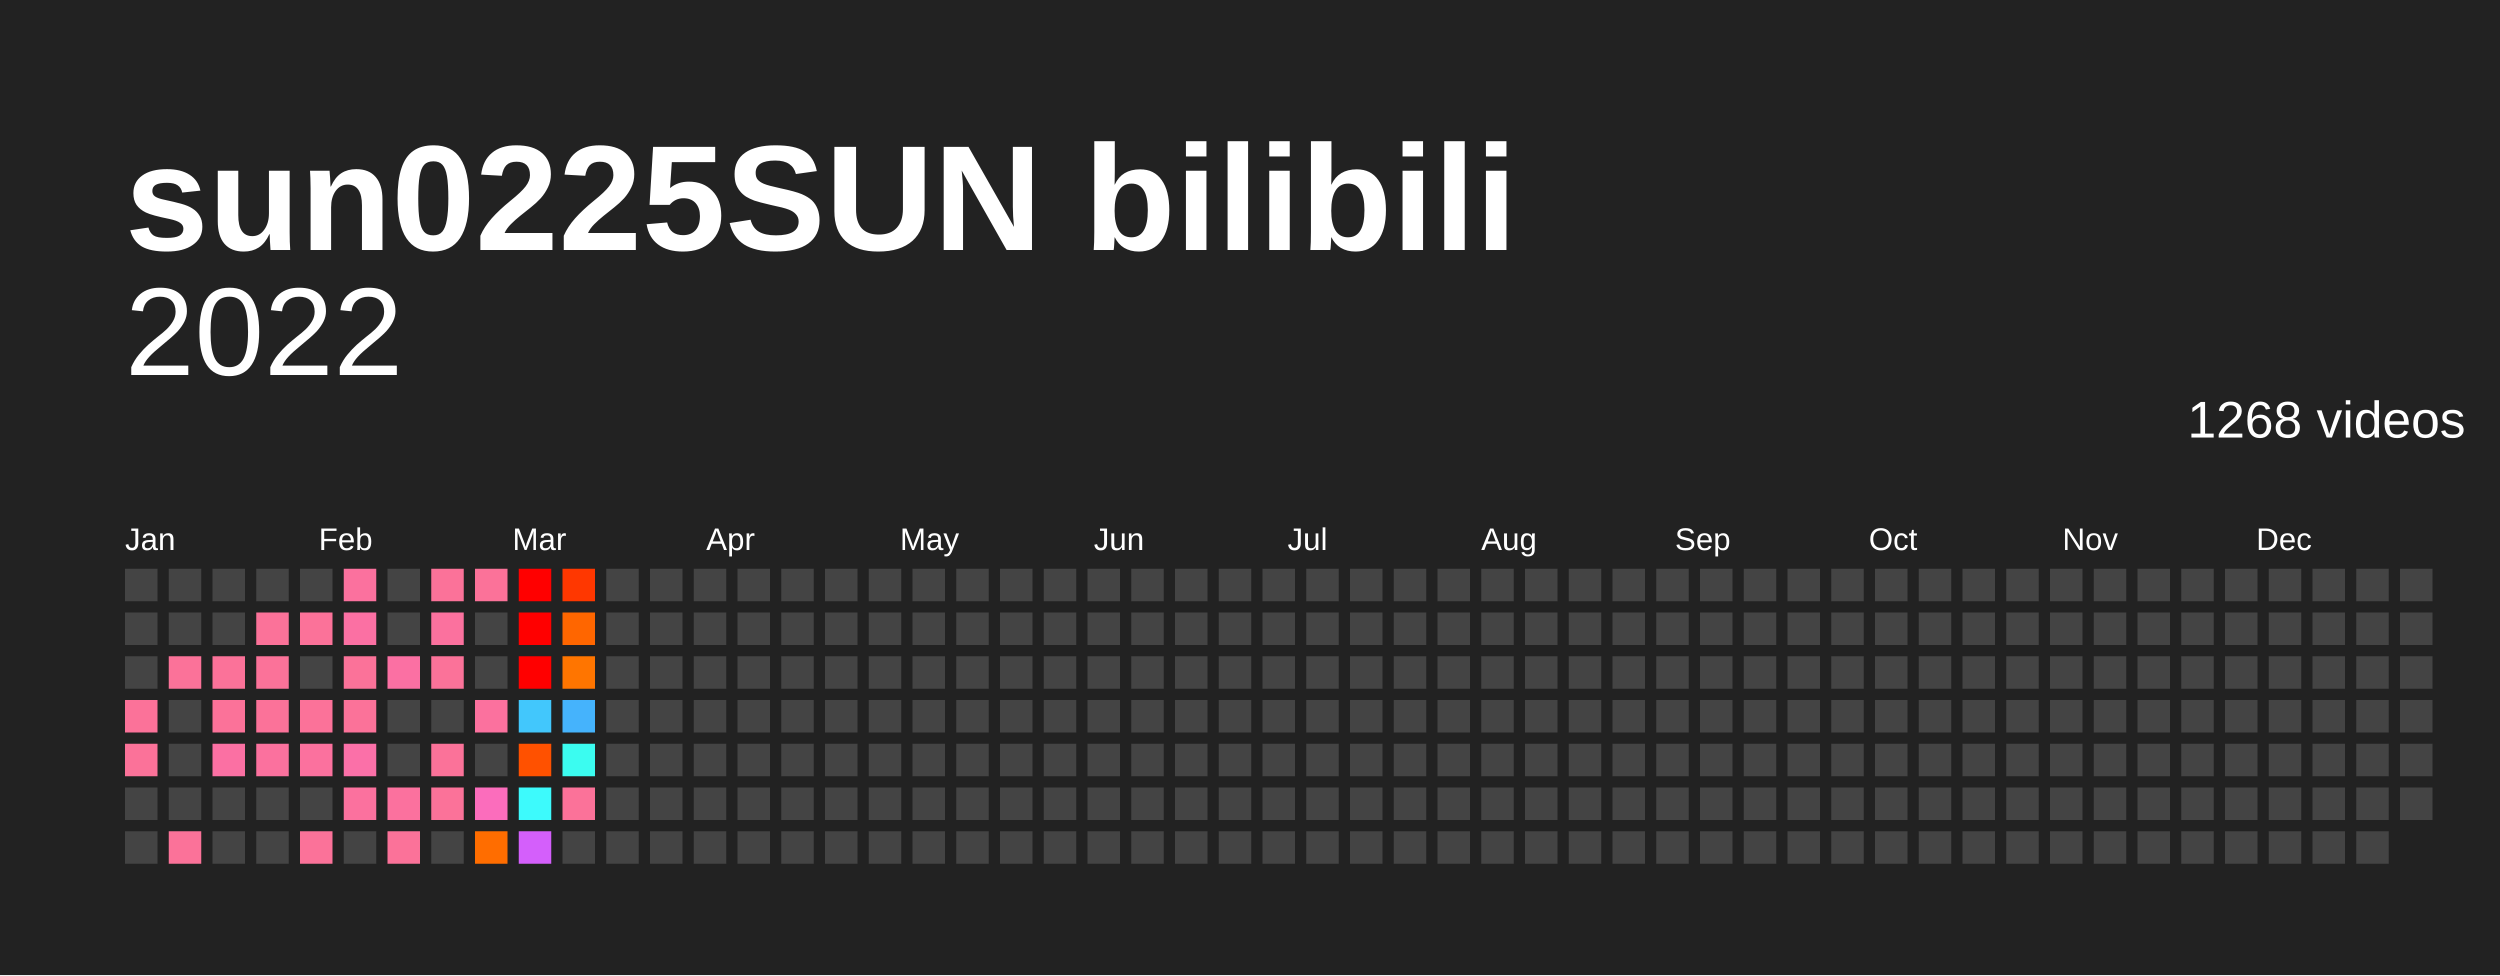
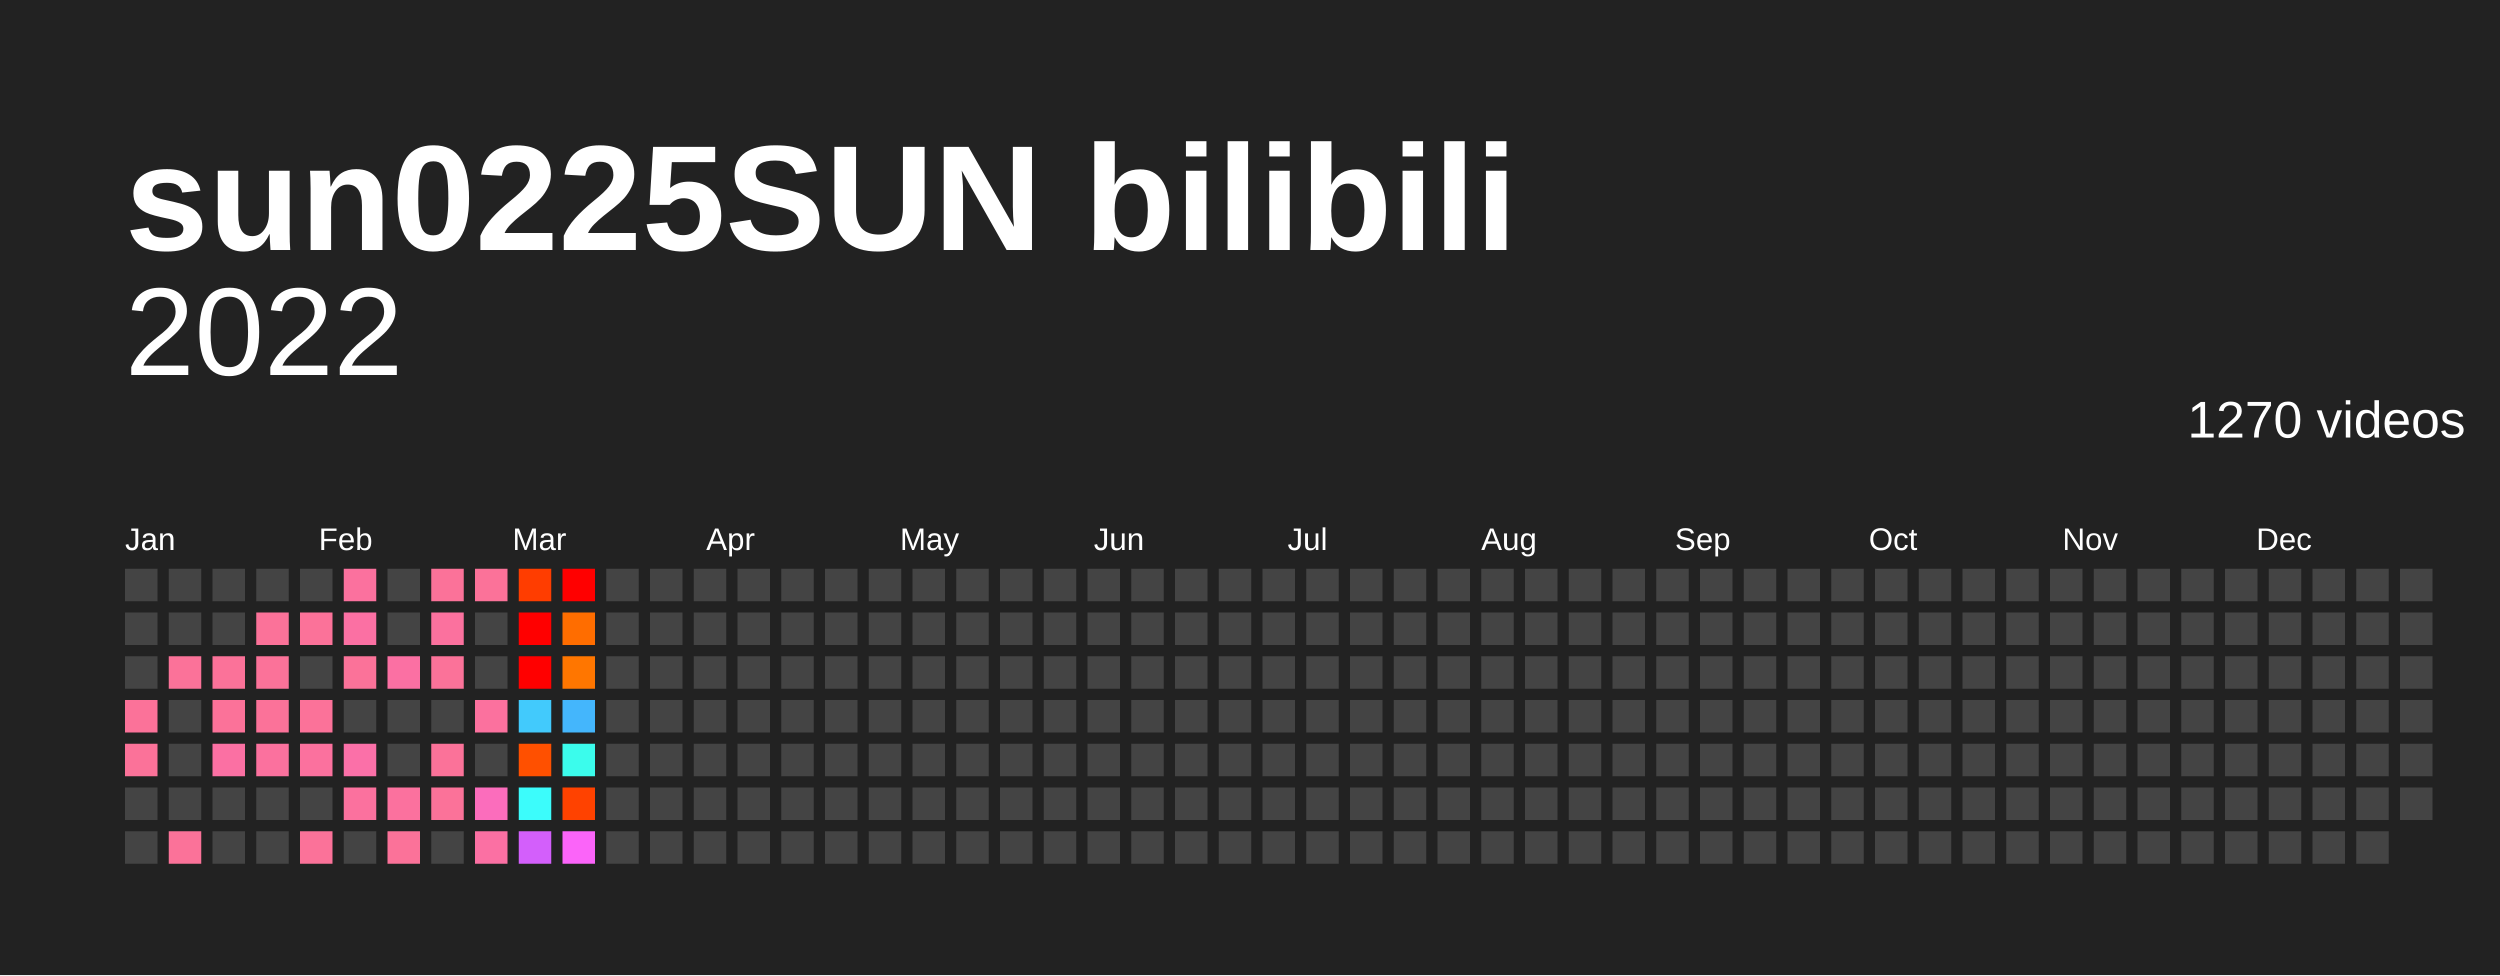
<svg xmlns="http://www.w3.org/2000/svg" baseProfile="full" height="78mm" version="1.1" viewBox="0,0,200,78" width="200mm">
  <defs />
  <rect fill="#222222" height="78" width="200" x="0" y="0" />
  <text fill="#FFFFFF" style="font-size:12px; font-family:Arial; font-weight:bold;" x="10" y="20">sun0225SUN bilibili</text>
  <text alignment-baseline="hanging" fill="#FFFFFF" style="font-size:10.0px; font-family:Arial;" x="10" y="30">2022</text>
-   <text alignment-baseline="hanging" fill="#FFFFFF" style="font-size:4.125px; font-family:Arial;" x="175" y="35">1268 videos</text>
+   <text alignment-baseline="hanging" fill="#FFFFFF" style="font-size:4.125px; font-family:Arial;" x="175" y="35">1270 videos</text>
  <text fill="#FFFFFF" style="font-size:2.5px; font-family:Arial" x="10.0" y="44">Jan</text>
  <text fill="#FFFFFF" style="font-size:2.5px; font-family:Arial" x="25.5" y="44">Feb</text>
  <text fill="#FFFFFF" style="font-size:2.5px; font-family:Arial" x="41.0" y="44">Mar</text>
  <text fill="#FFFFFF" style="font-size:2.5px; font-family:Arial" x="56.5" y="44">Apr</text>
  <text fill="#FFFFFF" style="font-size:2.5px; font-family:Arial" x="72.0" y="44">May</text>
  <text fill="#FFFFFF" style="font-size:2.5px; font-family:Arial" x="87.5" y="44">Jun</text>
  <text fill="#FFFFFF" style="font-size:2.5px; font-family:Arial" x="103.0" y="44">Jul</text>
  <text fill="#FFFFFF" style="font-size:2.5px; font-family:Arial" x="118.5" y="44">Aug</text>
  <text fill="#FFFFFF" style="font-size:2.5px; font-family:Arial" x="134.0" y="44">Sep</text>
  <text fill="#FFFFFF" style="font-size:2.5px; font-family:Arial" x="149.5" y="44">Oct</text>
  <text fill="#FFFFFF" style="font-size:2.5px; font-family:Arial" x="165.0" y="44">Nov</text>
  <text fill="#FFFFFF" style="font-size:2.5px; font-family:Arial" x="180.5" y="44">Dec</text>
  <rect fill="#444444" height="2.6" width="2.6" x="10.0" y="45.5" />
  <rect fill="#444444" height="2.6" width="2.6" x="10.0" y="49.0" />
  <rect fill="#444444" height="2.6" width="2.6" x="10.0" y="52.5" />
  <rect fill="#fb7299" height="2.6" width="2.6" x="10.0" y="56.0" />
  <rect fill="#fb7299" height="2.6" width="2.6" x="10.0" y="59.5" />
  <rect fill="#444444" height="2.6" width="2.6" x="10.0" y="63.0" />
  <rect fill="#444444" height="2.6" width="2.6" x="10.0" y="66.5" />
  <rect fill="#444444" height="2.6" width="2.6" x="13.5" y="45.5" />
  <rect fill="#444444" height="2.6" width="2.6" x="13.5" y="49.0" />
  <rect fill="#fb7299" height="2.6" width="2.6" x="13.5" y="52.5" />
  <rect fill="#444444" height="2.6" width="2.6" x="13.5" y="56.0" />
  <rect fill="#444444" height="2.6" width="2.6" x="13.5" y="59.5" />
  <rect fill="#444444" height="2.6" width="2.6" x="13.5" y="63.0" />
  <rect fill="#fb7299" height="2.6" width="2.6" x="13.5" y="66.5" />
  <rect fill="#444444" height="2.6" width="2.6" x="17.0" y="45.5" />
  <rect fill="#444444" height="2.6" width="2.6" x="17.0" y="49.0" />
  <rect fill="#fb7299" height="2.6" width="2.6" x="17.0" y="52.5" />
  <rect fill="#fb7299" height="2.6" width="2.6" x="17.0" y="56.0" />
  <rect fill="#fb70a3" height="2.6" width="2.6" x="17.0" y="59.5" />
  <rect fill="#444444" height="2.6" width="2.6" x="17.0" y="63.0" />
  <rect fill="#444444" height="2.6" width="2.6" x="17.0" y="66.5" />
  <rect fill="#444444" height="2.6" width="2.6" x="20.5" y="45.5" />
  <rect fill="#fb7299" height="2.6" width="2.6" x="20.5" y="49.0" />
  <rect fill="#fb7299" height="2.6" width="2.6" x="20.5" y="52.5" />
  <rect fill="#fb7299" height="2.6" width="2.6" x="20.5" y="56.0" />
  <rect fill="#fb719e" height="2.6" width="2.6" x="20.5" y="59.5" />
  <rect fill="#444444" height="2.6" width="2.6" x="20.5" y="63.0" />
  <rect fill="#444444" height="2.6" width="2.6" x="20.5" y="66.5" />
  <rect fill="#444444" height="2.6" width="2.6" x="24.0" y="45.5" />
  <rect fill="#fb7299" height="2.6" width="2.6" x="24.0" y="49.0" />
  <rect fill="#444444" height="2.6" width="2.6" x="24.0" y="52.5" />
  <rect fill="#fb7299" height="2.6" width="2.6" x="24.0" y="56.0" />
  <rect fill="#fb719e" height="2.6" width="2.6" x="24.0" y="59.5" />
  <rect fill="#444444" height="2.6" width="2.6" x="24.0" y="63.0" />
  <rect fill="#fb7299" height="2.6" width="2.6" x="24.0" y="66.5" />
  <rect fill="#fb719e" height="2.6" width="2.6" x="27.5" y="45.5" />
  <rect fill="#fb70a3" height="2.6" width="2.6" x="27.5" y="49.0" />
  <rect fill="#fb7299" height="2.6" width="2.6" x="27.5" y="52.5" />
-   <rect fill="#fb7299" height="2.6" width="2.6" x="27.5" y="56.0" />
+   <rect fill="#444444" height="2.6" width="2.6" x="27.5" y="56.0" />
  <rect fill="#fb70a8" height="2.6" width="2.6" x="27.5" y="59.5" />
  <rect fill="#fb719e" height="2.6" width="2.6" x="27.5" y="63.0" />
  <rect fill="#444444" height="2.6" width="2.6" x="27.5" y="66.5" />
  <rect fill="#444444" height="2.6" width="2.6" x="31.0" y="45.5" />
  <rect fill="#444444" height="2.6" width="2.6" x="31.0" y="49.0" />
  <rect fill="#fb70a3" height="2.6" width="2.6" x="31.0" y="52.5" />
  <rect fill="#444444" height="2.6" width="2.6" x="31.0" y="56.0" />
  <rect fill="#444444" height="2.6" width="2.6" x="31.0" y="59.5" />
  <rect fill="#fb719e" height="2.6" width="2.6" x="31.0" y="63.0" />
  <rect fill="#fb7299" height="2.6" width="2.6" x="31.0" y="66.5" />
  <rect fill="#fb7299" height="2.6" width="2.6" x="34.5" y="45.5" />
  <rect fill="#fb719e" height="2.6" width="2.6" x="34.5" y="49.0" />
  <rect fill="#fb7299" height="2.6" width="2.6" x="34.5" y="52.5" />
  <rect fill="#444444" height="2.6" width="2.6" x="34.5" y="56.0" />
  <rect fill="#fb7299" height="2.6" width="2.6" x="34.5" y="59.5" />
  <rect fill="#fb7299" height="2.6" width="2.6" x="34.5" y="63.0" />
  <rect fill="#444444" height="2.6" width="2.6" x="34.5" y="66.5" />
  <rect fill="#fb7299" height="2.6" width="2.6" x="38.0" y="45.5" />
  <rect fill="#444444" height="2.6" width="2.6" x="38.0" y="49.0" />
  <rect fill="#444444" height="2.6" width="2.6" x="38.0" y="52.5" />
  <rect fill="#fb719e" height="2.6" width="2.6" x="38.0" y="56.0" />
  <rect fill="#444444" height="2.6" width="2.6" x="38.0" y="59.5" />
  <rect fill="#fb6dbc" height="2.6" width="2.6" x="38.0" y="63.0" />
-   <rect fill="#ff6d00" height="2.6" width="2.6" x="38.0" y="66.5" />
-   <rect fill="red" height="2.6" width="2.6" x="41.5" y="45.5" />
+   <rect fill="#fb70a3" height="2.6" width="2.6" x="38.0" y="66.5" />
+   <rect fill="#ff3d00" height="2.6" width="2.6" x="41.5" y="45.5" />
  <rect fill="red" height="2.6" width="2.6" x="41.5" y="49.0" />
  <rect fill="red" height="2.6" width="2.6" x="41.5" y="52.5" />
-   <rect fill="#42c7fc" height="2.6" width="2.6" x="41.5" y="56.0" />
-   <rect fill="#ff5100" height="2.6" width="2.6" x="41.5" y="59.5" />
-   <rect fill="#3dfafc" height="2.6" width="2.6" x="41.5" y="63.0" />
-   <rect fill="#d45ffb" height="2.6" width="2.6" x="41.5" y="66.5" />
-   <rect fill="#ff3700" height="2.6" width="2.6" x="45.0" y="45.5" />
-   <rect fill="#ff6600" height="2.6" width="2.6" x="45.0" y="49.0" />
-   <rect fill="#ff7500" height="2.6" width="2.6" x="45.0" y="52.5" />
-   <rect fill="#45b3fc" height="2.6" width="2.6" x="45.0" y="56.0" />
-   <rect fill="#3bfcf0" height="2.6" width="2.6" x="45.0" y="59.5" />
-   <rect fill="#fb7299" height="2.6" width="2.6" x="45.0" y="63.0" />
-   <rect fill="#444444" height="2.6" width="2.6" x="45.0" y="66.5" />
+   <rect fill="#42cafc" height="2.6" width="2.6" x="41.5" y="56.0" />
+   <rect fill="#ff5000" height="2.6" width="2.6" x="41.5" y="59.5" />
+   <rect fill="#3cfcfb" height="2.6" width="2.6" x="41.5" y="63.0" />
+   <rect fill="#d35ffb" height="2.6" width="2.6" x="41.5" y="66.5" />
+   <rect fill="red" height="2.6" width="2.6" x="45.0" y="45.5" />
+   <rect fill="#ff6d00" height="2.6" width="2.6" x="45.0" y="49.0" />
+   <rect fill="#ff7600" height="2.6" width="2.6" x="45.0" y="52.5" />
+   <rect fill="#44b6fc" height="2.6" width="2.6" x="45.0" y="56.0" />
+   <rect fill="#3bfcec" height="2.6" width="2.6" x="45.0" y="59.5" />
+   <rect fill="#ff4200" height="2.6" width="2.6" x="45.0" y="63.0" />
+   <rect fill="#fb64f9" height="2.6" width="2.6" x="45.0" y="66.5" />
  <rect fill="#444444" height="2.6" width="2.6" x="48.5" y="45.5" />
  <rect fill="#444444" height="2.6" width="2.6" x="48.5" y="49.0" />
  <rect fill="#444444" height="2.6" width="2.6" x="48.5" y="52.5" />
  <rect fill="#444444" height="2.6" width="2.6" x="48.5" y="56.0" />
  <rect fill="#444444" height="2.6" width="2.6" x="48.5" y="59.5" />
  <rect fill="#444444" height="2.6" width="2.6" x="48.5" y="63.0" />
  <rect fill="#444444" height="2.6" width="2.6" x="48.5" y="66.5" />
  <rect fill="#444444" height="2.6" width="2.6" x="52.0" y="45.5" />
  <rect fill="#444444" height="2.6" width="2.6" x="52.0" y="49.0" />
  <rect fill="#444444" height="2.6" width="2.6" x="52.0" y="52.5" />
  <rect fill="#444444" height="2.6" width="2.6" x="52.0" y="56.0" />
  <rect fill="#444444" height="2.6" width="2.6" x="52.0" y="59.5" />
  <rect fill="#444444" height="2.6" width="2.6" x="52.0" y="63.0" />
  <rect fill="#444444" height="2.6" width="2.6" x="52.0" y="66.5" />
  <rect fill="#444444" height="2.6" width="2.6" x="55.5" y="45.5" />
  <rect fill="#444444" height="2.6" width="2.6" x="55.5" y="49.0" />
  <rect fill="#444444" height="2.6" width="2.6" x="55.5" y="52.5" />
  <rect fill="#444444" height="2.6" width="2.6" x="55.5" y="56.0" />
  <rect fill="#444444" height="2.6" width="2.6" x="55.5" y="59.5" />
  <rect fill="#444444" height="2.6" width="2.6" x="55.5" y="63.0" />
  <rect fill="#444444" height="2.6" width="2.6" x="55.5" y="66.5" />
  <rect fill="#444444" height="2.6" width="2.6" x="59.0" y="45.5" />
  <rect fill="#444444" height="2.6" width="2.6" x="59.0" y="49.0" />
  <rect fill="#444444" height="2.6" width="2.6" x="59.0" y="52.5" />
  <rect fill="#444444" height="2.6" width="2.6" x="59.0" y="56.0" />
  <rect fill="#444444" height="2.6" width="2.6" x="59.0" y="59.5" />
  <rect fill="#444444" height="2.6" width="2.6" x="59.0" y="63.0" />
  <rect fill="#444444" height="2.6" width="2.6" x="59.0" y="66.5" />
  <rect fill="#444444" height="2.6" width="2.6" x="62.5" y="45.5" />
  <rect fill="#444444" height="2.6" width="2.6" x="62.5" y="49.0" />
  <rect fill="#444444" height="2.6" width="2.6" x="62.5" y="52.5" />
  <rect fill="#444444" height="2.6" width="2.6" x="62.5" y="56.0" />
  <rect fill="#444444" height="2.6" width="2.6" x="62.5" y="59.5" />
  <rect fill="#444444" height="2.6" width="2.6" x="62.5" y="63.0" />
  <rect fill="#444444" height="2.6" width="2.6" x="62.5" y="66.5" />
  <rect fill="#444444" height="2.6" width="2.6" x="66.0" y="45.5" />
  <rect fill="#444444" height="2.6" width="2.6" x="66.0" y="49.0" />
  <rect fill="#444444" height="2.6" width="2.6" x="66.0" y="52.5" />
  <rect fill="#444444" height="2.6" width="2.6" x="66.0" y="56.0" />
  <rect fill="#444444" height="2.6" width="2.6" x="66.0" y="59.5" />
  <rect fill="#444444" height="2.6" width="2.6" x="66.0" y="63.0" />
  <rect fill="#444444" height="2.6" width="2.6" x="66.0" y="66.5" />
  <rect fill="#444444" height="2.6" width="2.6" x="69.5" y="45.5" />
  <rect fill="#444444" height="2.6" width="2.6" x="69.5" y="49.0" />
  <rect fill="#444444" height="2.6" width="2.6" x="69.5" y="52.5" />
  <rect fill="#444444" height="2.6" width="2.6" x="69.5" y="56.0" />
  <rect fill="#444444" height="2.6" width="2.6" x="69.5" y="59.5" />
  <rect fill="#444444" height="2.6" width="2.6" x="69.5" y="63.0" />
  <rect fill="#444444" height="2.6" width="2.6" x="69.5" y="66.5" />
  <rect fill="#444444" height="2.6" width="2.6" x="73.0" y="45.5" />
  <rect fill="#444444" height="2.6" width="2.6" x="73.0" y="49.0" />
  <rect fill="#444444" height="2.6" width="2.6" x="73.0" y="52.5" />
  <rect fill="#444444" height="2.6" width="2.6" x="73.0" y="56.0" />
  <rect fill="#444444" height="2.6" width="2.6" x="73.0" y="59.5" />
  <rect fill="#444444" height="2.6" width="2.6" x="73.0" y="63.0" />
  <rect fill="#444444" height="2.6" width="2.6" x="73.0" y="66.5" />
  <rect fill="#444444" height="2.6" width="2.6" x="76.5" y="45.5" />
  <rect fill="#444444" height="2.6" width="2.6" x="76.5" y="49.0" />
  <rect fill="#444444" height="2.6" width="2.6" x="76.5" y="52.5" />
  <rect fill="#444444" height="2.6" width="2.6" x="76.5" y="56.0" />
  <rect fill="#444444" height="2.6" width="2.6" x="76.5" y="59.5" />
  <rect fill="#444444" height="2.6" width="2.6" x="76.5" y="63.0" />
  <rect fill="#444444" height="2.6" width="2.6" x="76.5" y="66.5" />
  <rect fill="#444444" height="2.6" width="2.6" x="80.0" y="45.5" />
  <rect fill="#444444" height="2.6" width="2.6" x="80.0" y="49.0" />
  <rect fill="#444444" height="2.6" width="2.6" x="80.0" y="52.5" />
  <rect fill="#444444" height="2.6" width="2.6" x="80.0" y="56.0" />
  <rect fill="#444444" height="2.6" width="2.6" x="80.0" y="59.5" />
  <rect fill="#444444" height="2.6" width="2.6" x="80.0" y="63.0" />
  <rect fill="#444444" height="2.6" width="2.6" x="80.0" y="66.5" />
  <rect fill="#444444" height="2.6" width="2.6" x="83.5" y="45.5" />
  <rect fill="#444444" height="2.6" width="2.6" x="83.5" y="49.0" />
  <rect fill="#444444" height="2.6" width="2.6" x="83.5" y="52.5" />
  <rect fill="#444444" height="2.6" width="2.6" x="83.5" y="56.0" />
  <rect fill="#444444" height="2.6" width="2.6" x="83.5" y="59.5" />
  <rect fill="#444444" height="2.6" width="2.6" x="83.5" y="63.0" />
  <rect fill="#444444" height="2.6" width="2.6" x="83.5" y="66.5" />
  <rect fill="#444444" height="2.6" width="2.6" x="87.0" y="45.5" />
  <rect fill="#444444" height="2.6" width="2.6" x="87.0" y="49.0" />
  <rect fill="#444444" height="2.6" width="2.6" x="87.0" y="52.5" />
  <rect fill="#444444" height="2.6" width="2.6" x="87.0" y="56.0" />
  <rect fill="#444444" height="2.6" width="2.6" x="87.0" y="59.5" />
  <rect fill="#444444" height="2.6" width="2.6" x="87.0" y="63.0" />
  <rect fill="#444444" height="2.6" width="2.6" x="87.0" y="66.5" />
  <rect fill="#444444" height="2.6" width="2.6" x="90.5" y="45.5" />
  <rect fill="#444444" height="2.6" width="2.6" x="90.5" y="49.0" />
  <rect fill="#444444" height="2.6" width="2.6" x="90.5" y="52.5" />
  <rect fill="#444444" height="2.6" width="2.6" x="90.5" y="56.0" />
  <rect fill="#444444" height="2.6" width="2.6" x="90.5" y="59.5" />
  <rect fill="#444444" height="2.6" width="2.6" x="90.5" y="63.0" />
  <rect fill="#444444" height="2.6" width="2.6" x="90.5" y="66.5" />
  <rect fill="#444444" height="2.6" width="2.6" x="94.0" y="45.5" />
  <rect fill="#444444" height="2.6" width="2.6" x="94.0" y="49.0" />
  <rect fill="#444444" height="2.6" width="2.6" x="94.0" y="52.5" />
  <rect fill="#444444" height="2.6" width="2.6" x="94.0" y="56.0" />
  <rect fill="#444444" height="2.6" width="2.6" x="94.0" y="59.5" />
  <rect fill="#444444" height="2.6" width="2.6" x="94.0" y="63.0" />
  <rect fill="#444444" height="2.6" width="2.6" x="94.0" y="66.5" />
  <rect fill="#444444" height="2.6" width="2.6" x="97.5" y="45.5" />
  <rect fill="#444444" height="2.6" width="2.6" x="97.5" y="49.0" />
  <rect fill="#444444" height="2.6" width="2.6" x="97.5" y="52.5" />
  <rect fill="#444444" height="2.6" width="2.6" x="97.5" y="56.0" />
  <rect fill="#444444" height="2.6" width="2.6" x="97.5" y="59.5" />
  <rect fill="#444444" height="2.6" width="2.6" x="97.5" y="63.0" />
  <rect fill="#444444" height="2.6" width="2.6" x="97.5" y="66.5" />
  <rect fill="#444444" height="2.6" width="2.6" x="101.0" y="45.5" />
  <rect fill="#444444" height="2.6" width="2.6" x="101.0" y="49.0" />
  <rect fill="#444444" height="2.6" width="2.6" x="101.0" y="52.5" />
  <rect fill="#444444" height="2.6" width="2.6" x="101.0" y="56.0" />
  <rect fill="#444444" height="2.6" width="2.6" x="101.0" y="59.5" />
  <rect fill="#444444" height="2.6" width="2.6" x="101.0" y="63.0" />
  <rect fill="#444444" height="2.6" width="2.6" x="101.0" y="66.5" />
  <rect fill="#444444" height="2.6" width="2.6" x="104.5" y="45.5" />
  <rect fill="#444444" height="2.6" width="2.6" x="104.5" y="49.0" />
  <rect fill="#444444" height="2.6" width="2.6" x="104.5" y="52.5" />
  <rect fill="#444444" height="2.6" width="2.6" x="104.5" y="56.0" />
  <rect fill="#444444" height="2.6" width="2.6" x="104.5" y="59.5" />
  <rect fill="#444444" height="2.6" width="2.6" x="104.5" y="63.0" />
  <rect fill="#444444" height="2.6" width="2.6" x="104.5" y="66.5" />
  <rect fill="#444444" height="2.6" width="2.6" x="108.0" y="45.5" />
  <rect fill="#444444" height="2.6" width="2.6" x="108.0" y="49.0" />
  <rect fill="#444444" height="2.6" width="2.6" x="108.0" y="52.5" />
  <rect fill="#444444" height="2.6" width="2.6" x="108.0" y="56.0" />
  <rect fill="#444444" height="2.6" width="2.6" x="108.0" y="59.5" />
  <rect fill="#444444" height="2.6" width="2.6" x="108.0" y="63.0" />
  <rect fill="#444444" height="2.6" width="2.6" x="108.0" y="66.5" />
  <rect fill="#444444" height="2.6" width="2.6" x="111.5" y="45.5" />
  <rect fill="#444444" height="2.6" width="2.6" x="111.5" y="49.0" />
  <rect fill="#444444" height="2.6" width="2.6" x="111.5" y="52.5" />
  <rect fill="#444444" height="2.6" width="2.6" x="111.5" y="56.0" />
  <rect fill="#444444" height="2.6" width="2.6" x="111.5" y="59.5" />
  <rect fill="#444444" height="2.6" width="2.6" x="111.5" y="63.0" />
  <rect fill="#444444" height="2.6" width="2.6" x="111.5" y="66.5" />
  <rect fill="#444444" height="2.6" width="2.6" x="115.0" y="45.5" />
  <rect fill="#444444" height="2.6" width="2.6" x="115.0" y="49.0" />
  <rect fill="#444444" height="2.6" width="2.6" x="115.0" y="52.5" />
  <rect fill="#444444" height="2.6" width="2.6" x="115.0" y="56.0" />
  <rect fill="#444444" height="2.6" width="2.6" x="115.0" y="59.5" />
  <rect fill="#444444" height="2.6" width="2.6" x="115.0" y="63.0" />
  <rect fill="#444444" height="2.6" width="2.6" x="115.0" y="66.5" />
  <rect fill="#444444" height="2.6" width="2.6" x="118.5" y="45.5" />
  <rect fill="#444444" height="2.6" width="2.6" x="118.5" y="49.0" />
  <rect fill="#444444" height="2.6" width="2.6" x="118.5" y="52.5" />
  <rect fill="#444444" height="2.6" width="2.6" x="118.5" y="56.0" />
  <rect fill="#444444" height="2.6" width="2.6" x="118.5" y="59.5" />
  <rect fill="#444444" height="2.6" width="2.6" x="118.5" y="63.0" />
  <rect fill="#444444" height="2.6" width="2.6" x="118.5" y="66.5" />
  <rect fill="#444444" height="2.6" width="2.6" x="122.0" y="45.5" />
  <rect fill="#444444" height="2.6" width="2.6" x="122.0" y="49.0" />
  <rect fill="#444444" height="2.6" width="2.6" x="122.0" y="52.5" />
  <rect fill="#444444" height="2.6" width="2.6" x="122.0" y="56.0" />
  <rect fill="#444444" height="2.6" width="2.6" x="122.0" y="59.5" />
  <rect fill="#444444" height="2.6" width="2.6" x="122.0" y="63.0" />
  <rect fill="#444444" height="2.6" width="2.6" x="122.0" y="66.5" />
  <rect fill="#444444" height="2.6" width="2.6" x="125.5" y="45.5" />
  <rect fill="#444444" height="2.6" width="2.6" x="125.5" y="49.0" />
  <rect fill="#444444" height="2.6" width="2.6" x="125.5" y="52.5" />
  <rect fill="#444444" height="2.6" width="2.6" x="125.5" y="56.0" />
  <rect fill="#444444" height="2.6" width="2.6" x="125.5" y="59.5" />
  <rect fill="#444444" height="2.6" width="2.6" x="125.5" y="63.0" />
  <rect fill="#444444" height="2.6" width="2.6" x="125.5" y="66.5" />
  <rect fill="#444444" height="2.6" width="2.6" x="129.0" y="45.5" />
  <rect fill="#444444" height="2.6" width="2.6" x="129.0" y="49.0" />
  <rect fill="#444444" height="2.6" width="2.6" x="129.0" y="52.5" />
  <rect fill="#444444" height="2.6" width="2.6" x="129.0" y="56.0" />
  <rect fill="#444444" height="2.6" width="2.6" x="129.0" y="59.5" />
  <rect fill="#444444" height="2.6" width="2.6" x="129.0" y="63.0" />
  <rect fill="#444444" height="2.6" width="2.6" x="129.0" y="66.5" />
  <rect fill="#444444" height="2.6" width="2.6" x="132.5" y="45.5" />
  <rect fill="#444444" height="2.6" width="2.6" x="132.5" y="49.0" />
  <rect fill="#444444" height="2.6" width="2.6" x="132.5" y="52.5" />
  <rect fill="#444444" height="2.6" width="2.6" x="132.5" y="56.0" />
  <rect fill="#444444" height="2.6" width="2.6" x="132.5" y="59.5" />
  <rect fill="#444444" height="2.6" width="2.6" x="132.5" y="63.0" />
  <rect fill="#444444" height="2.6" width="2.6" x="132.5" y="66.5" />
  <rect fill="#444444" height="2.6" width="2.6" x="136.0" y="45.5" />
  <rect fill="#444444" height="2.6" width="2.6" x="136.0" y="49.0" />
  <rect fill="#444444" height="2.6" width="2.6" x="136.0" y="52.5" />
  <rect fill="#444444" height="2.6" width="2.6" x="136.0" y="56.0" />
  <rect fill="#444444" height="2.6" width="2.6" x="136.0" y="59.5" />
  <rect fill="#444444" height="2.6" width="2.6" x="136.0" y="63.0" />
  <rect fill="#444444" height="2.6" width="2.6" x="136.0" y="66.5" />
  <rect fill="#444444" height="2.6" width="2.6" x="139.5" y="45.5" />
  <rect fill="#444444" height="2.6" width="2.6" x="139.5" y="49.0" />
  <rect fill="#444444" height="2.6" width="2.6" x="139.5" y="52.5" />
  <rect fill="#444444" height="2.6" width="2.6" x="139.5" y="56.0" />
  <rect fill="#444444" height="2.6" width="2.6" x="139.5" y="59.5" />
  <rect fill="#444444" height="2.6" width="2.6" x="139.5" y="63.0" />
  <rect fill="#444444" height="2.6" width="2.6" x="139.5" y="66.5" />
  <rect fill="#444444" height="2.6" width="2.6" x="143.0" y="45.5" />
  <rect fill="#444444" height="2.6" width="2.6" x="143.0" y="49.0" />
  <rect fill="#444444" height="2.6" width="2.6" x="143.0" y="52.5" />
  <rect fill="#444444" height="2.6" width="2.6" x="143.0" y="56.0" />
  <rect fill="#444444" height="2.6" width="2.6" x="143.0" y="59.5" />
  <rect fill="#444444" height="2.6" width="2.6" x="143.0" y="63.0" />
  <rect fill="#444444" height="2.6" width="2.6" x="143.0" y="66.5" />
  <rect fill="#444444" height="2.6" width="2.6" x="146.5" y="45.5" />
  <rect fill="#444444" height="2.6" width="2.6" x="146.5" y="49.0" />
  <rect fill="#444444" height="2.6" width="2.6" x="146.5" y="52.5" />
  <rect fill="#444444" height="2.6" width="2.6" x="146.5" y="56.0" />
  <rect fill="#444444" height="2.6" width="2.6" x="146.5" y="59.5" />
  <rect fill="#444444" height="2.6" width="2.6" x="146.5" y="63.0" />
  <rect fill="#444444" height="2.6" width="2.6" x="146.5" y="66.5" />
  <rect fill="#444444" height="2.6" width="2.6" x="150.0" y="45.5" />
  <rect fill="#444444" height="2.6" width="2.6" x="150.0" y="49.0" />
  <rect fill="#444444" height="2.6" width="2.6" x="150.0" y="52.5" />
  <rect fill="#444444" height="2.6" width="2.6" x="150.0" y="56.0" />
  <rect fill="#444444" height="2.6" width="2.6" x="150.0" y="59.5" />
  <rect fill="#444444" height="2.6" width="2.6" x="150.0" y="63.0" />
  <rect fill="#444444" height="2.6" width="2.6" x="150.0" y="66.5" />
  <rect fill="#444444" height="2.6" width="2.6" x="153.5" y="45.5" />
  <rect fill="#444444" height="2.6" width="2.6" x="153.5" y="49.0" />
  <rect fill="#444444" height="2.6" width="2.6" x="153.5" y="52.5" />
  <rect fill="#444444" height="2.6" width="2.6" x="153.5" y="56.0" />
  <rect fill="#444444" height="2.6" width="2.6" x="153.5" y="59.5" />
  <rect fill="#444444" height="2.6" width="2.6" x="153.5" y="63.0" />
  <rect fill="#444444" height="2.6" width="2.6" x="153.5" y="66.5" />
  <rect fill="#444444" height="2.6" width="2.6" x="157.0" y="45.5" />
  <rect fill="#444444" height="2.6" width="2.6" x="157.0" y="49.0" />
  <rect fill="#444444" height="2.6" width="2.6" x="157.0" y="52.5" />
  <rect fill="#444444" height="2.6" width="2.6" x="157.0" y="56.0" />
  <rect fill="#444444" height="2.6" width="2.6" x="157.0" y="59.5" />
  <rect fill="#444444" height="2.6" width="2.6" x="157.0" y="63.0" />
  <rect fill="#444444" height="2.6" width="2.6" x="157.0" y="66.5" />
  <rect fill="#444444" height="2.6" width="2.6" x="160.5" y="45.5" />
  <rect fill="#444444" height="2.6" width="2.6" x="160.5" y="49.0" />
  <rect fill="#444444" height="2.6" width="2.6" x="160.5" y="52.5" />
  <rect fill="#444444" height="2.6" width="2.6" x="160.5" y="56.0" />
  <rect fill="#444444" height="2.6" width="2.6" x="160.5" y="59.5" />
  <rect fill="#444444" height="2.6" width="2.6" x="160.5" y="63.0" />
  <rect fill="#444444" height="2.6" width="2.6" x="160.5" y="66.5" />
  <rect fill="#444444" height="2.6" width="2.6" x="164.0" y="45.5" />
  <rect fill="#444444" height="2.6" width="2.6" x="164.0" y="49.0" />
  <rect fill="#444444" height="2.6" width="2.6" x="164.0" y="52.5" />
  <rect fill="#444444" height="2.6" width="2.6" x="164.0" y="56.0" />
  <rect fill="#444444" height="2.6" width="2.6" x="164.0" y="59.5" />
  <rect fill="#444444" height="2.6" width="2.6" x="164.0" y="63.0" />
  <rect fill="#444444" height="2.6" width="2.6" x="164.0" y="66.5" />
  <rect fill="#444444" height="2.6" width="2.6" x="167.5" y="45.5" />
  <rect fill="#444444" height="2.6" width="2.6" x="167.5" y="49.0" />
  <rect fill="#444444" height="2.6" width="2.6" x="167.5" y="52.5" />
  <rect fill="#444444" height="2.6" width="2.6" x="167.5" y="56.0" />
  <rect fill="#444444" height="2.6" width="2.6" x="167.5" y="59.5" />
  <rect fill="#444444" height="2.6" width="2.6" x="167.5" y="63.0" />
  <rect fill="#444444" height="2.6" width="2.6" x="167.5" y="66.5" />
  <rect fill="#444444" height="2.6" width="2.6" x="171.0" y="45.5" />
  <rect fill="#444444" height="2.6" width="2.6" x="171.0" y="49.0" />
  <rect fill="#444444" height="2.6" width="2.6" x="171.0" y="52.5" />
  <rect fill="#444444" height="2.6" width="2.6" x="171.0" y="56.0" />
  <rect fill="#444444" height="2.6" width="2.6" x="171.0" y="59.5" />
  <rect fill="#444444" height="2.6" width="2.6" x="171.0" y="63.0" />
  <rect fill="#444444" height="2.6" width="2.6" x="171.0" y="66.5" />
  <rect fill="#444444" height="2.6" width="2.6" x="174.5" y="45.5" />
  <rect fill="#444444" height="2.6" width="2.6" x="174.5" y="49.0" />
  <rect fill="#444444" height="2.6" width="2.6" x="174.5" y="52.5" />
  <rect fill="#444444" height="2.6" width="2.6" x="174.5" y="56.0" />
  <rect fill="#444444" height="2.6" width="2.6" x="174.5" y="59.5" />
  <rect fill="#444444" height="2.6" width="2.6" x="174.5" y="63.0" />
  <rect fill="#444444" height="2.6" width="2.6" x="174.5" y="66.5" />
  <rect fill="#444444" height="2.6" width="2.6" x="178.0" y="45.5" />
  <rect fill="#444444" height="2.6" width="2.6" x="178.0" y="49.0" />
  <rect fill="#444444" height="2.6" width="2.6" x="178.0" y="52.5" />
  <rect fill="#444444" height="2.6" width="2.6" x="178.0" y="56.0" />
  <rect fill="#444444" height="2.6" width="2.6" x="178.0" y="59.5" />
  <rect fill="#444444" height="2.6" width="2.6" x="178.0" y="63.0" />
  <rect fill="#444444" height="2.6" width="2.6" x="178.0" y="66.5" />
  <rect fill="#444444" height="2.6" width="2.6" x="181.5" y="45.5" />
  <rect fill="#444444" height="2.6" width="2.6" x="181.5" y="49.0" />
  <rect fill="#444444" height="2.6" width="2.6" x="181.5" y="52.5" />
  <rect fill="#444444" height="2.6" width="2.6" x="181.5" y="56.0" />
  <rect fill="#444444" height="2.6" width="2.6" x="181.5" y="59.5" />
  <rect fill="#444444" height="2.6" width="2.6" x="181.5" y="63.0" />
  <rect fill="#444444" height="2.6" width="2.6" x="181.5" y="66.5" />
  <rect fill="#444444" height="2.6" width="2.6" x="185.0" y="45.5" />
  <rect fill="#444444" height="2.6" width="2.6" x="185.0" y="49.0" />
  <rect fill="#444444" height="2.6" width="2.6" x="185.0" y="52.5" />
  <rect fill="#444444" height="2.6" width="2.6" x="185.0" y="56.0" />
  <rect fill="#444444" height="2.6" width="2.6" x="185.0" y="59.5" />
  <rect fill="#444444" height="2.6" width="2.6" x="185.0" y="63.0" />
  <rect fill="#444444" height="2.6" width="2.6" x="185.0" y="66.5" />
  <rect fill="#444444" height="2.6" width="2.6" x="188.5" y="45.5" />
  <rect fill="#444444" height="2.6" width="2.6" x="188.5" y="49.0" />
  <rect fill="#444444" height="2.6" width="2.6" x="188.5" y="52.5" />
  <rect fill="#444444" height="2.6" width="2.6" x="188.5" y="56.0" />
  <rect fill="#444444" height="2.6" width="2.6" x="188.5" y="59.5" />
  <rect fill="#444444" height="2.6" width="2.6" x="188.5" y="63.0" />
  <rect fill="#444444" height="2.6" width="2.6" x="188.5" y="66.5" />
  <rect fill="#444444" height="2.6" width="2.6" x="192.0" y="45.5" />
  <rect fill="#444444" height="2.6" width="2.6" x="192.0" y="49.0" />
  <rect fill="#444444" height="2.6" width="2.6" x="192.0" y="52.5" />
  <rect fill="#444444" height="2.6" width="2.6" x="192.0" y="56.0" />
  <rect fill="#444444" height="2.6" width="2.6" x="192.0" y="59.5" />
  <rect fill="#444444" height="2.6" width="2.6" x="192.0" y="63.0" />
</svg>
